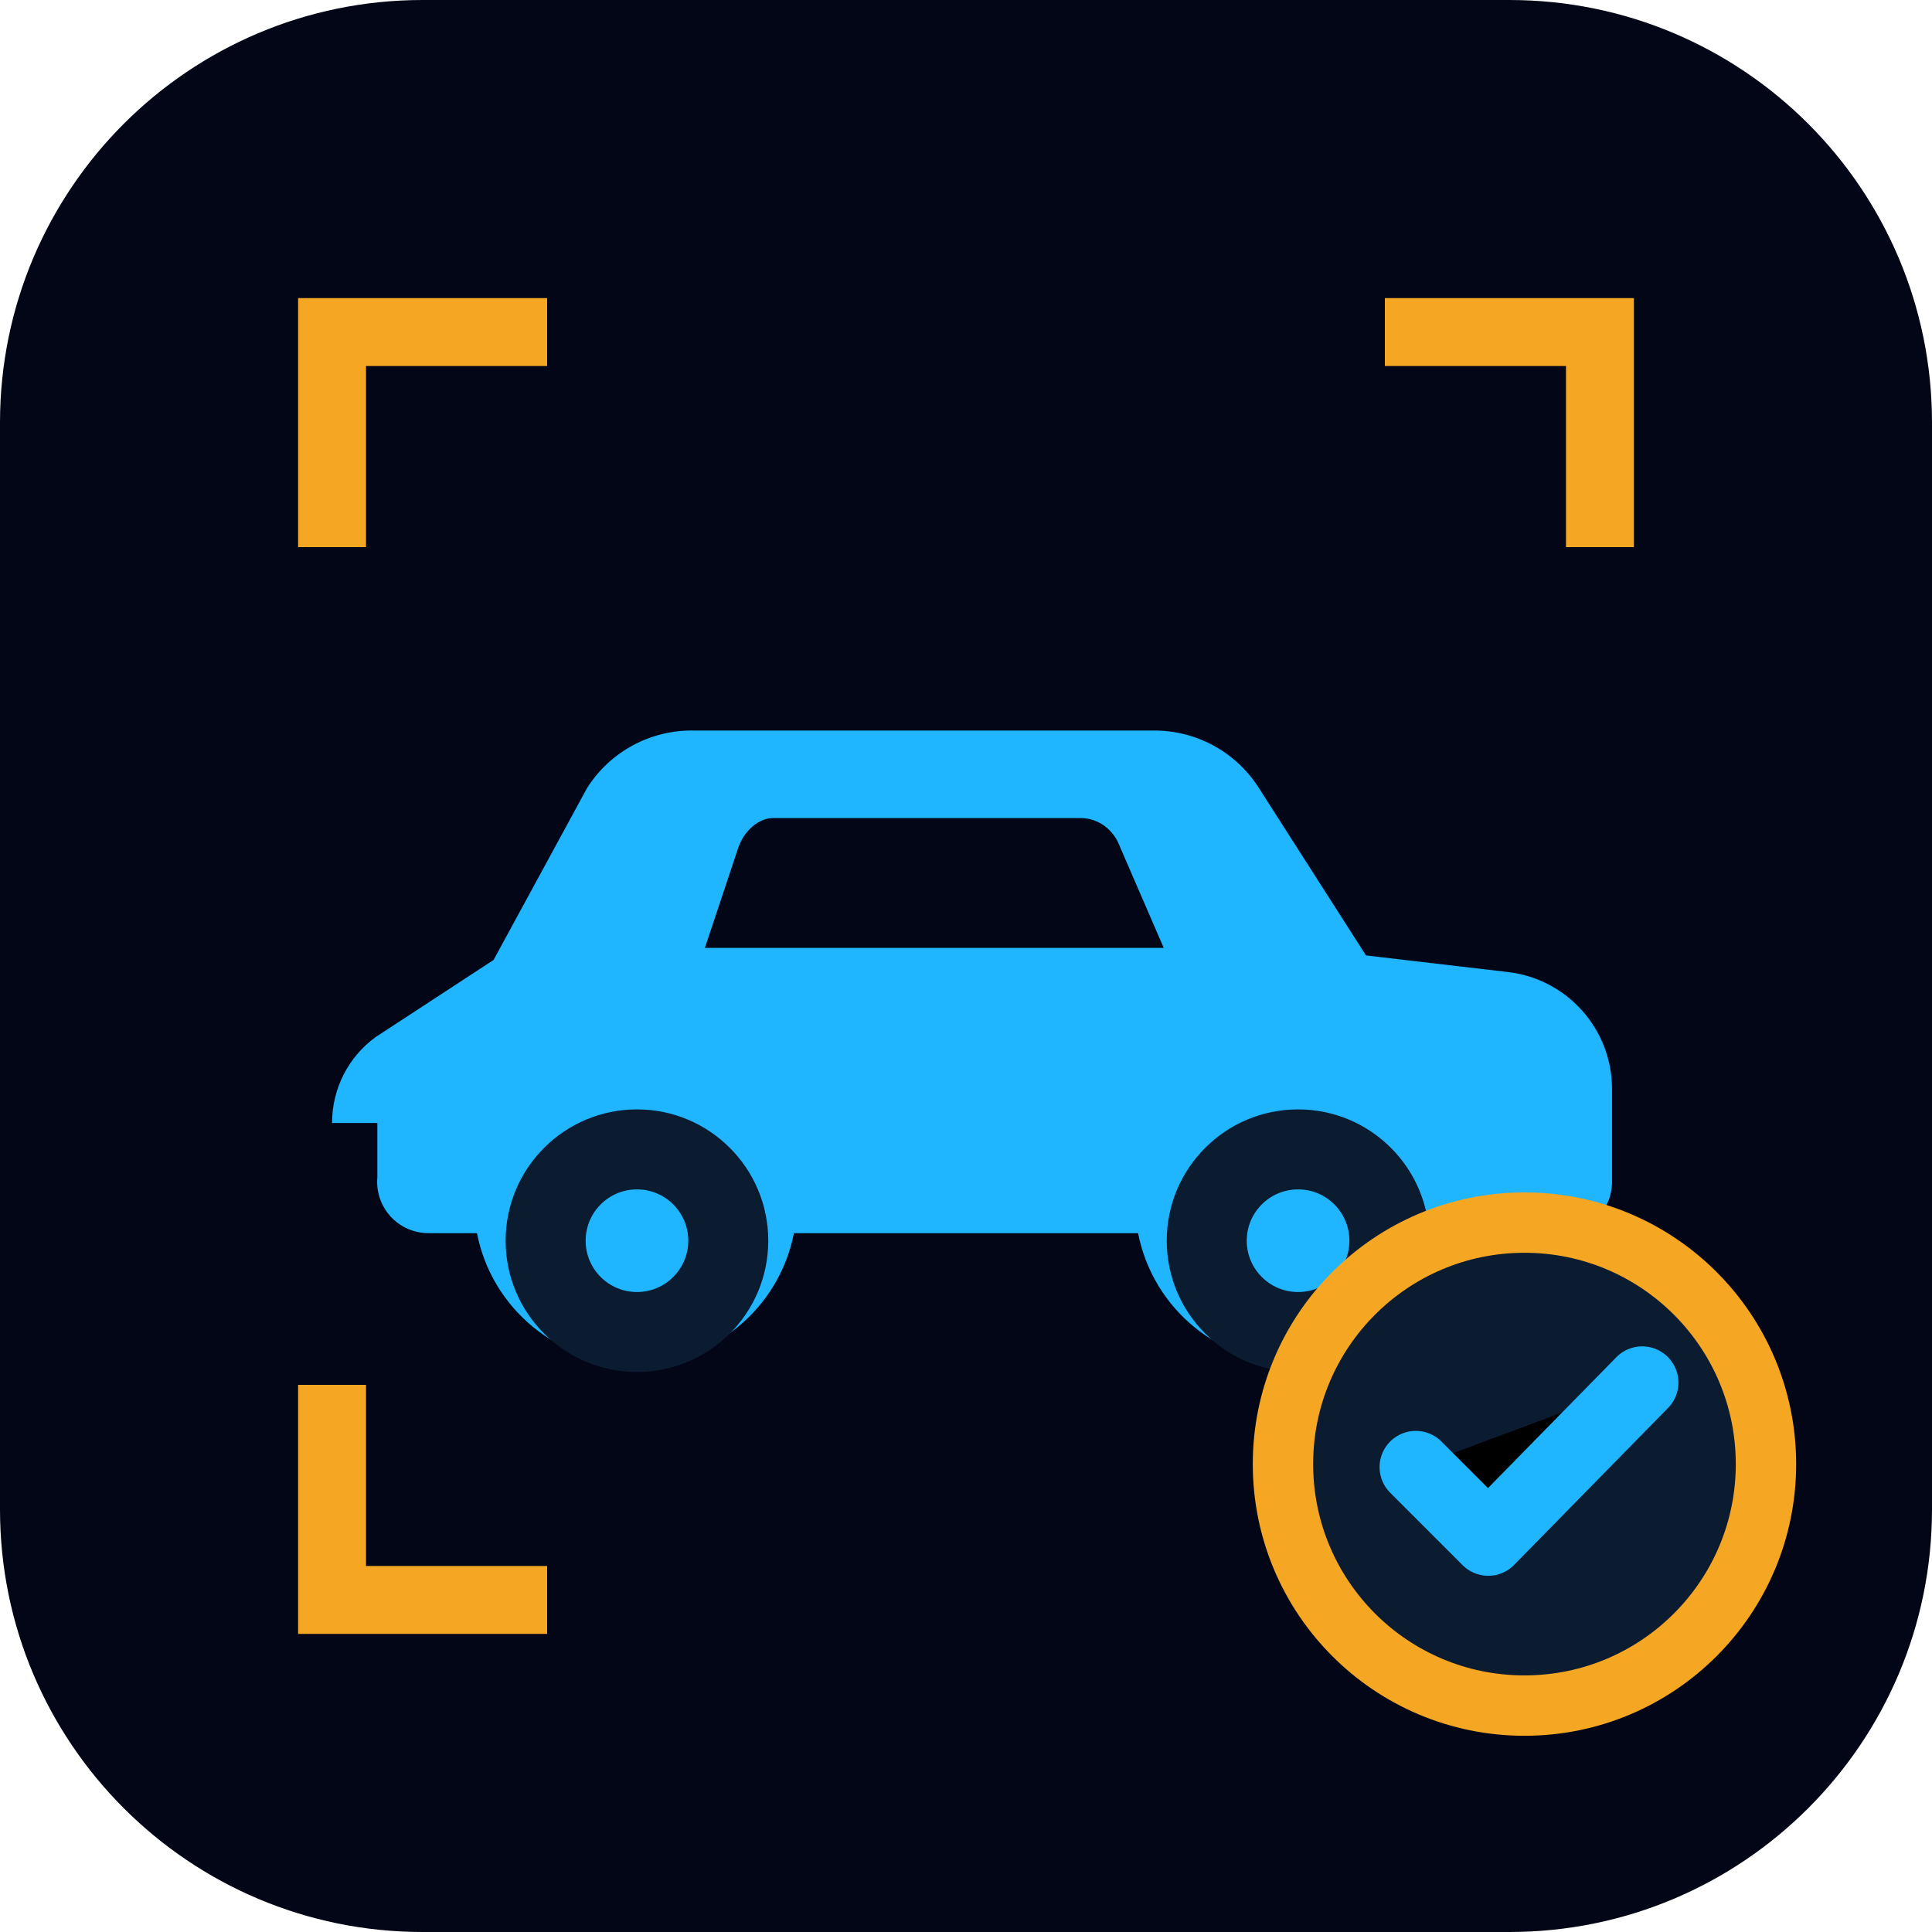
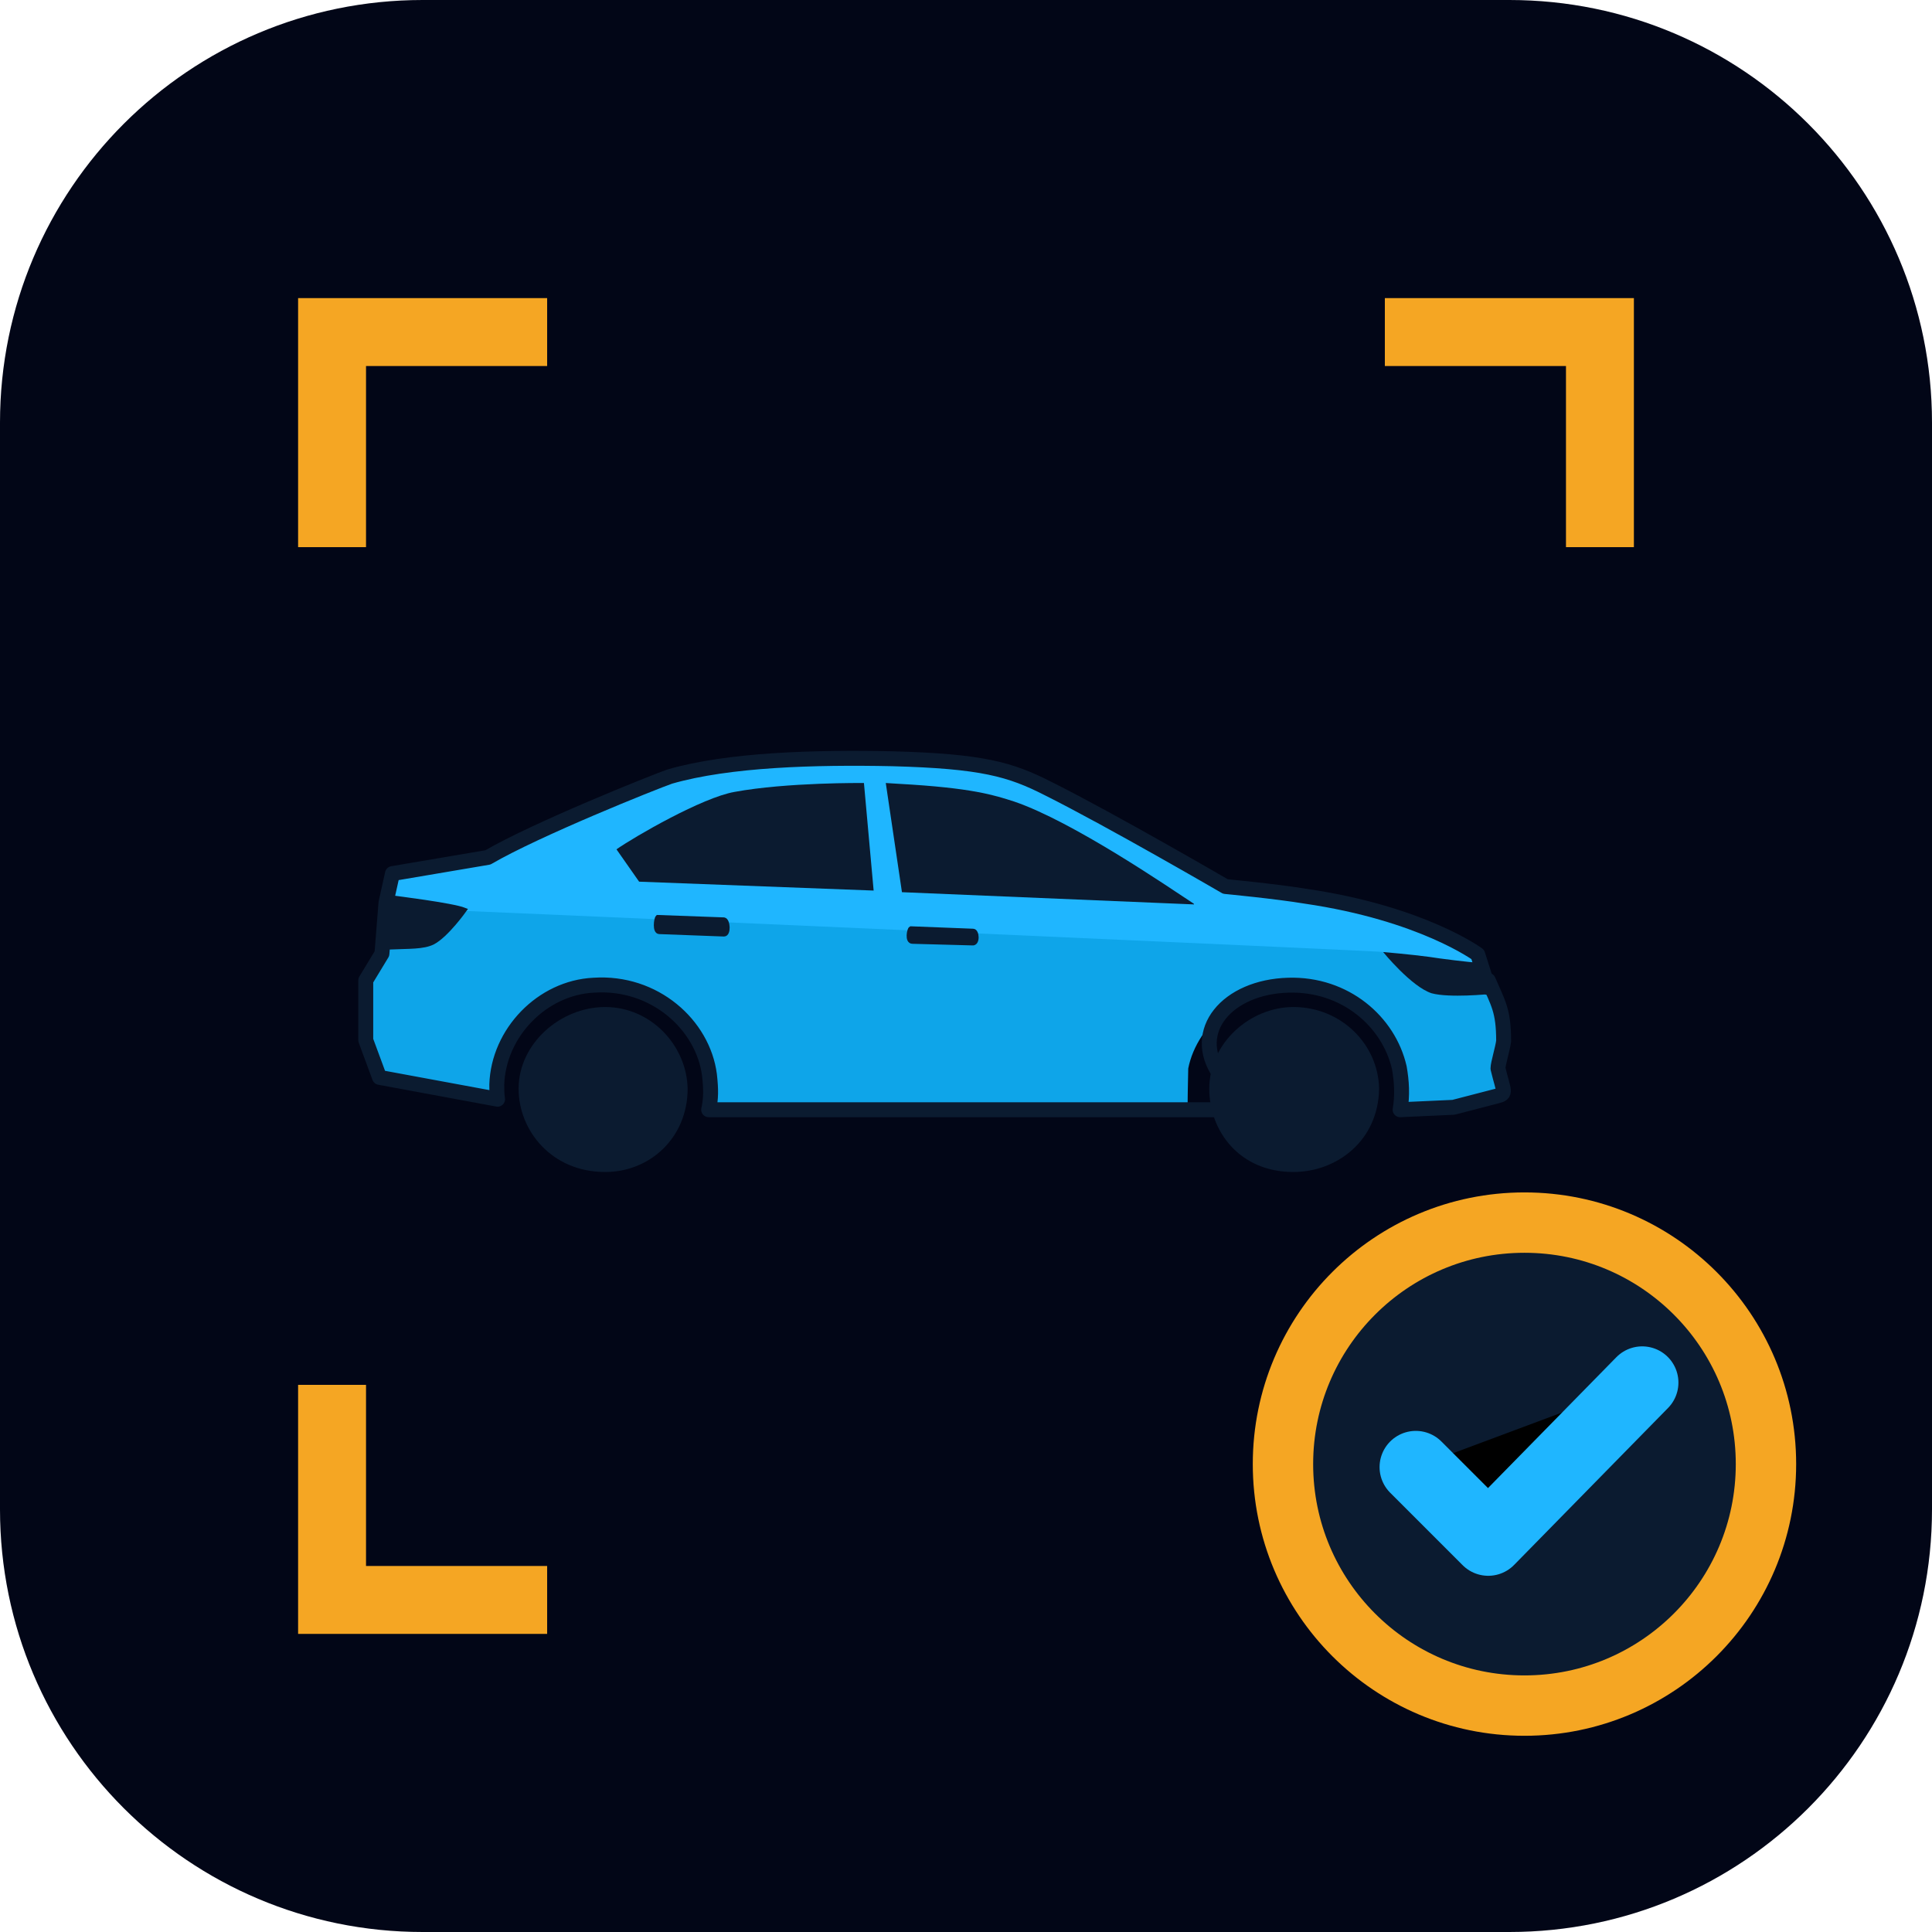
<svg xmlns="http://www.w3.org/2000/svg" viewBox="0 0 64 64" role="img" aria-label="Danos Aparentes">
  <rect width="64" height="64" rx="14" fill="#020617" />
  <g stroke="#f5a623" stroke-width="2.25" stroke-linecap="square" fill="none">
    <path d="M11 17V11h6" />
    <path d="M47 11h6v6" />
    <path d="M53 47v6h-6" />
    <path d="M17 53H11v-6" />
  </g>
-   <path fill="#1FB6FF" d="M11 37.2c0-1.15.55-2.2 1.45-2.85l3.9-2.55 3.1-5.7A4.1 4.1 0 0 1 23 24.2h15.2a4.1 4.1 0 0 1 3.5 1.9l3.55 5.55 4.7.55a3.9 3.9 0 0 1 3.45 3.85v3.1a1.7 1.7 0 0 1-1.7 1.7H48.2a5.35 5.35 0 0 1-10.5 0H26.3a5.35 5.35 0 0 1-10.5 0H14.2A1.7 1.7 0 0 1 12.5 39v-1.8z" />
-   <path fill="#020617" d="M24.6 27.1h11.2c.6 0 1.1.4 1.3.95l1.45 3.35H23.35l1.1-3.3c.2-.6.7-1 1.15-1z" />
-   <circle cx="21.1" cy="41.1" r="4.35" fill="#0B1B30" />
-   <circle cx="21.1" cy="41.1" r="1.7" fill="#1FB6FF" />
-   <circle cx="43" cy="41.1" r="4.35" fill="#0B1B30" />
-   <circle cx="43" cy="41.1" r="1.7" fill="#1FB6FF" />
+   <g transform="translate(10.00 22.00) scale(0.2679)">
+     <style type="text/css">.cls-0 {fill:#1FB6FF;}.cls-1 {fill:#0EA5E9;}.cls-2 {fill:none;stroke:#0B1B30;stroke-width:1.845;stroke-linecap:round;stroke-linejoin:round;stroke-miterlimit:10;}.cls-3 {fill:#0B1B30;}.cls-4 {fill:#0B1B30;stroke:#0B1B30;stroke-width:0.563;stroke-miterlimit:10;}</style>
+     <path class="cls-0" d="m147 41-1.6-5s-7.7-5.9-25.1-7.9c-2.5-0.3-6.1-0.7-6.1-0.7s-15.7-9-22.6-12.4c-4.6-2.3-9.3-3.3-22.9-3.3-10.5 0-17.7 0.8-23.3 2.3-2.8 0.9-16.2 6.4-22.2 9.6l-11.9 2.3-0.9 4.1-0.5 6-2 3.8v6.7l1.8 4.6 14.5 2.7 0.3-1.8c0.4-6.1 5.7-11.9 12.6-12.3 6.8-0.3 13 4.8 13.5 11.1l0.1 4.2h58.8l-0.1-5.1c1.2-5.4 6.2-10 12.6-10.2 7.4-0.2 12.2 4.1 13.6 9.8l0.3 5.5 6.5-0.3 5.9-1.7-0.5-3 0.8-3.2-0.5-3.8-1.1-2z" />
+     <path class="cls-1" d="m19.8 30.5c0.7 0 114.2 5 114 5.1l4.7 4.4 2.6 0.5 6-0.4 1.4 4.9-0.7 6 0.7 2-6.7 1.7-6 0.2v-4c-1.2-5.8-6-10.9-12.7-11.2-6.4-0.2-12.4 4.7-13.5 10.3l-0.1 5h-59.1v-4.5c-0.7-5.8-6.8-11.1-13.2-10.8-6.8 0.3-12.2 5-12.7 10.8l-0.3 3.3-14.5-2.7-1.8-4.5v-6.8l2.1-4.2v-5.4l9.8 0.3z" />
+     <path class="cls-2" d="m146.7 40-1.3-4.1s-6.9-5.1-21.3-7.2c-3.6-0.6-9.9-1.2-9.9-1.2s-14.1-8.2-21.9-12.1c-4.7-2.4-8.2-3.4-19.3-3.7-9.6-0.2-20.2 0.1-27.5 2.2-2 0.7-16.5 6.5-22.5 10l-11.8 2-0.8 3.6-0.5 6.3-2 3.3v7.4l1.7 4.6 14.6 2.7c-0.1-0.6-0.1-1.2-0.1-1.8 0.2-6.4 5.6-12 12-12.3 7.5-0.5 13.5 4.9 14.3 11.1 0.2 1.8 0.2 2.9-0.1 4.3h63.3c-0.2-1.4-0.3-2.9-0.1-4.4-3.7-5.3 0.9-10.8 8.5-11 7-0.2 12.4 4.5 13.7 10.2 0.3 1.7 0.4 3.4 0.1 5.2l6.6-0.3 5.4-1.4c1.2-0.3 0.8-0.5 0.1-3.4 0-0.6 0.6-2.5 0.7-3.4 0-3.8-0.7-4.7-1.9-7.5" />
+     <path class="cls-3" d="m72.2 14.7 2 13.5 35.8 1.5h0.1s0.5 0.1 0-0.2c-2.9-1.9-14.7-10-22-12.5-2.5-0.8-5.2-1.7-14.3-2.2l-1.6-0.1z" />
+     <path class="cls-3" d="m69.5 14.7s-9.5-0.1-16 1.1c-4 0.7-12.3 5.5-14.6 7.1l2.8 4 29 1.1-1.2-13.3z" />
+     <path class="cls-4" d="m11.3 28.9-0.3 6.1c2.2-0.1 4 0 5.2-0.6 1.7-0.9 3.9-4 3.9-4-1.5-0.6-8.8-1.5-8.8-1.5z" />
+     <path class="cls-3" d="m133.7 35.6s3.5 4.3 6 5.1c2.2 0.6 7.1 0.1 7.1 0.1l-1.5-3.9c-0.7 0-4.7-0.5-5.9-0.7-2.2-0.3-5.7-0.6-5.7-0.6z" />
+     <path class="cls-4" d="m44 31.3c-0.2 0.2-0.4 1.8 0.2 1.8l8 0.3c0.6 0 0.5-1.7 0-1.8l-8.2-0.3z" />
+     <path class="cls-4" d="m75.3 32.7c-0.2 0.1-0.5 1.6 0.2 1.6l7.4 0.2c0.7 0.1 0.6-1.5 0.1-1.5l-7.7-0.3z" />
+     <path class="cls-3" d="m37.5 42.4c-5.5 0-10.7 4.5-10.7 10.1 0 5.2 4.1 10.3 10.7 10.3 5.6 0 10.2-4.3 10.2-10.3-0.1-5.3-4.5-10.1-10.2-10.1z" />
+     <path class="cls-3" d="m122.6 42.4c-5.3 0-10.4 4.4-10.4 10.1 0 5.2 3.7 10.3 10.4 10.3 5.3 0 10.5-3.8 10.6-10.3-0.1-5.5-4.7-10.1-10.6-10.1z" />
+   </g>
  <circle cx="50.5" cy="48.5" r="8" fill="#0B1B30" stroke="#f5a623" stroke-width="2" />
  <path stroke="#1FB6FF" stroke-width="2.4" stroke-linecap="round" stroke-linejoin="round" d="M46.9 48.6l2.4 2.4 5.1-5.2" />
</svg>
